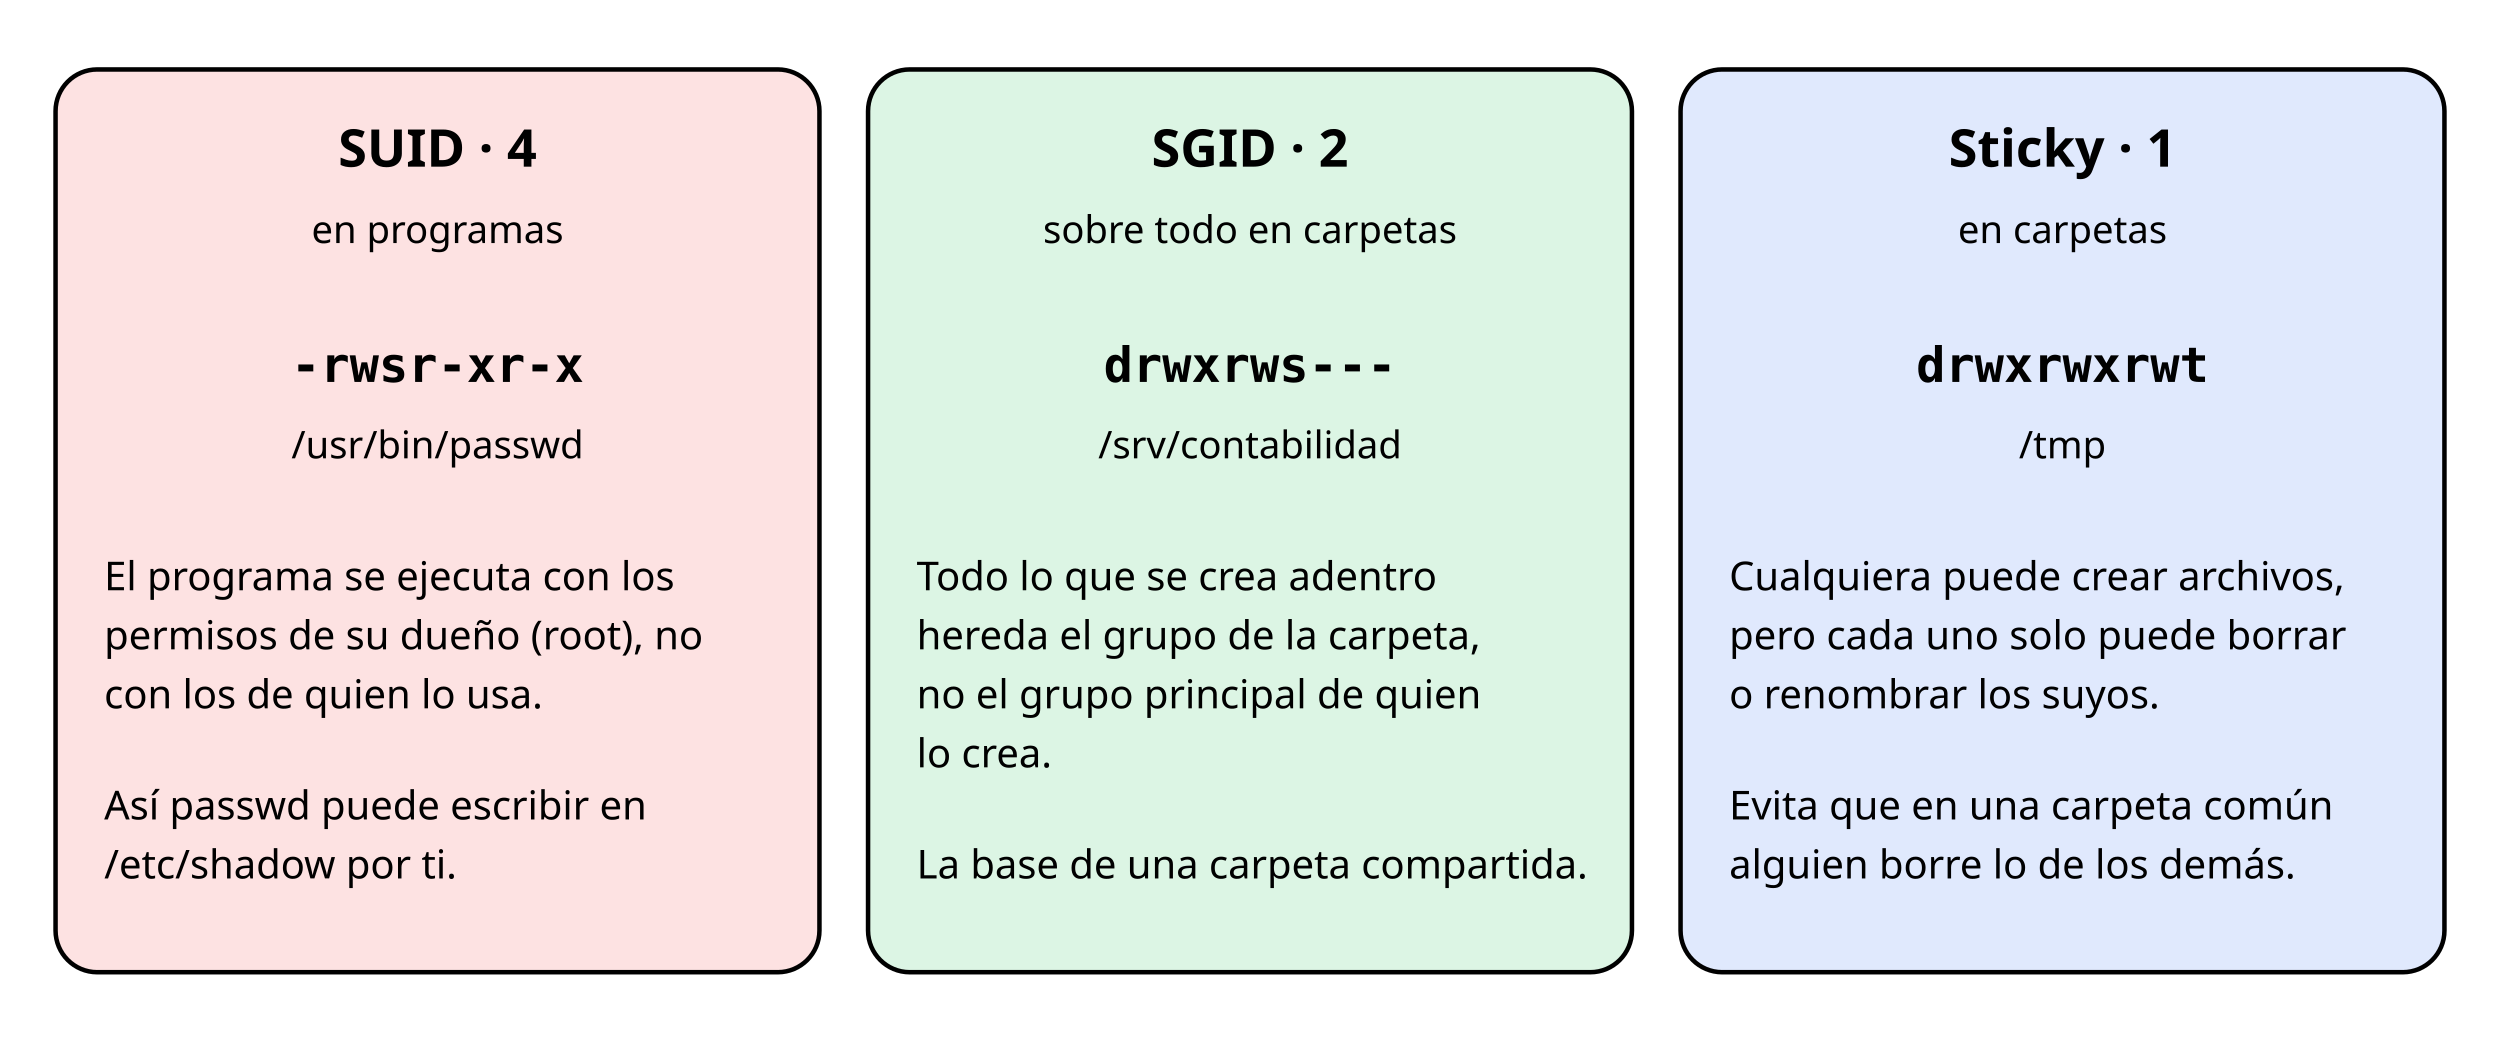
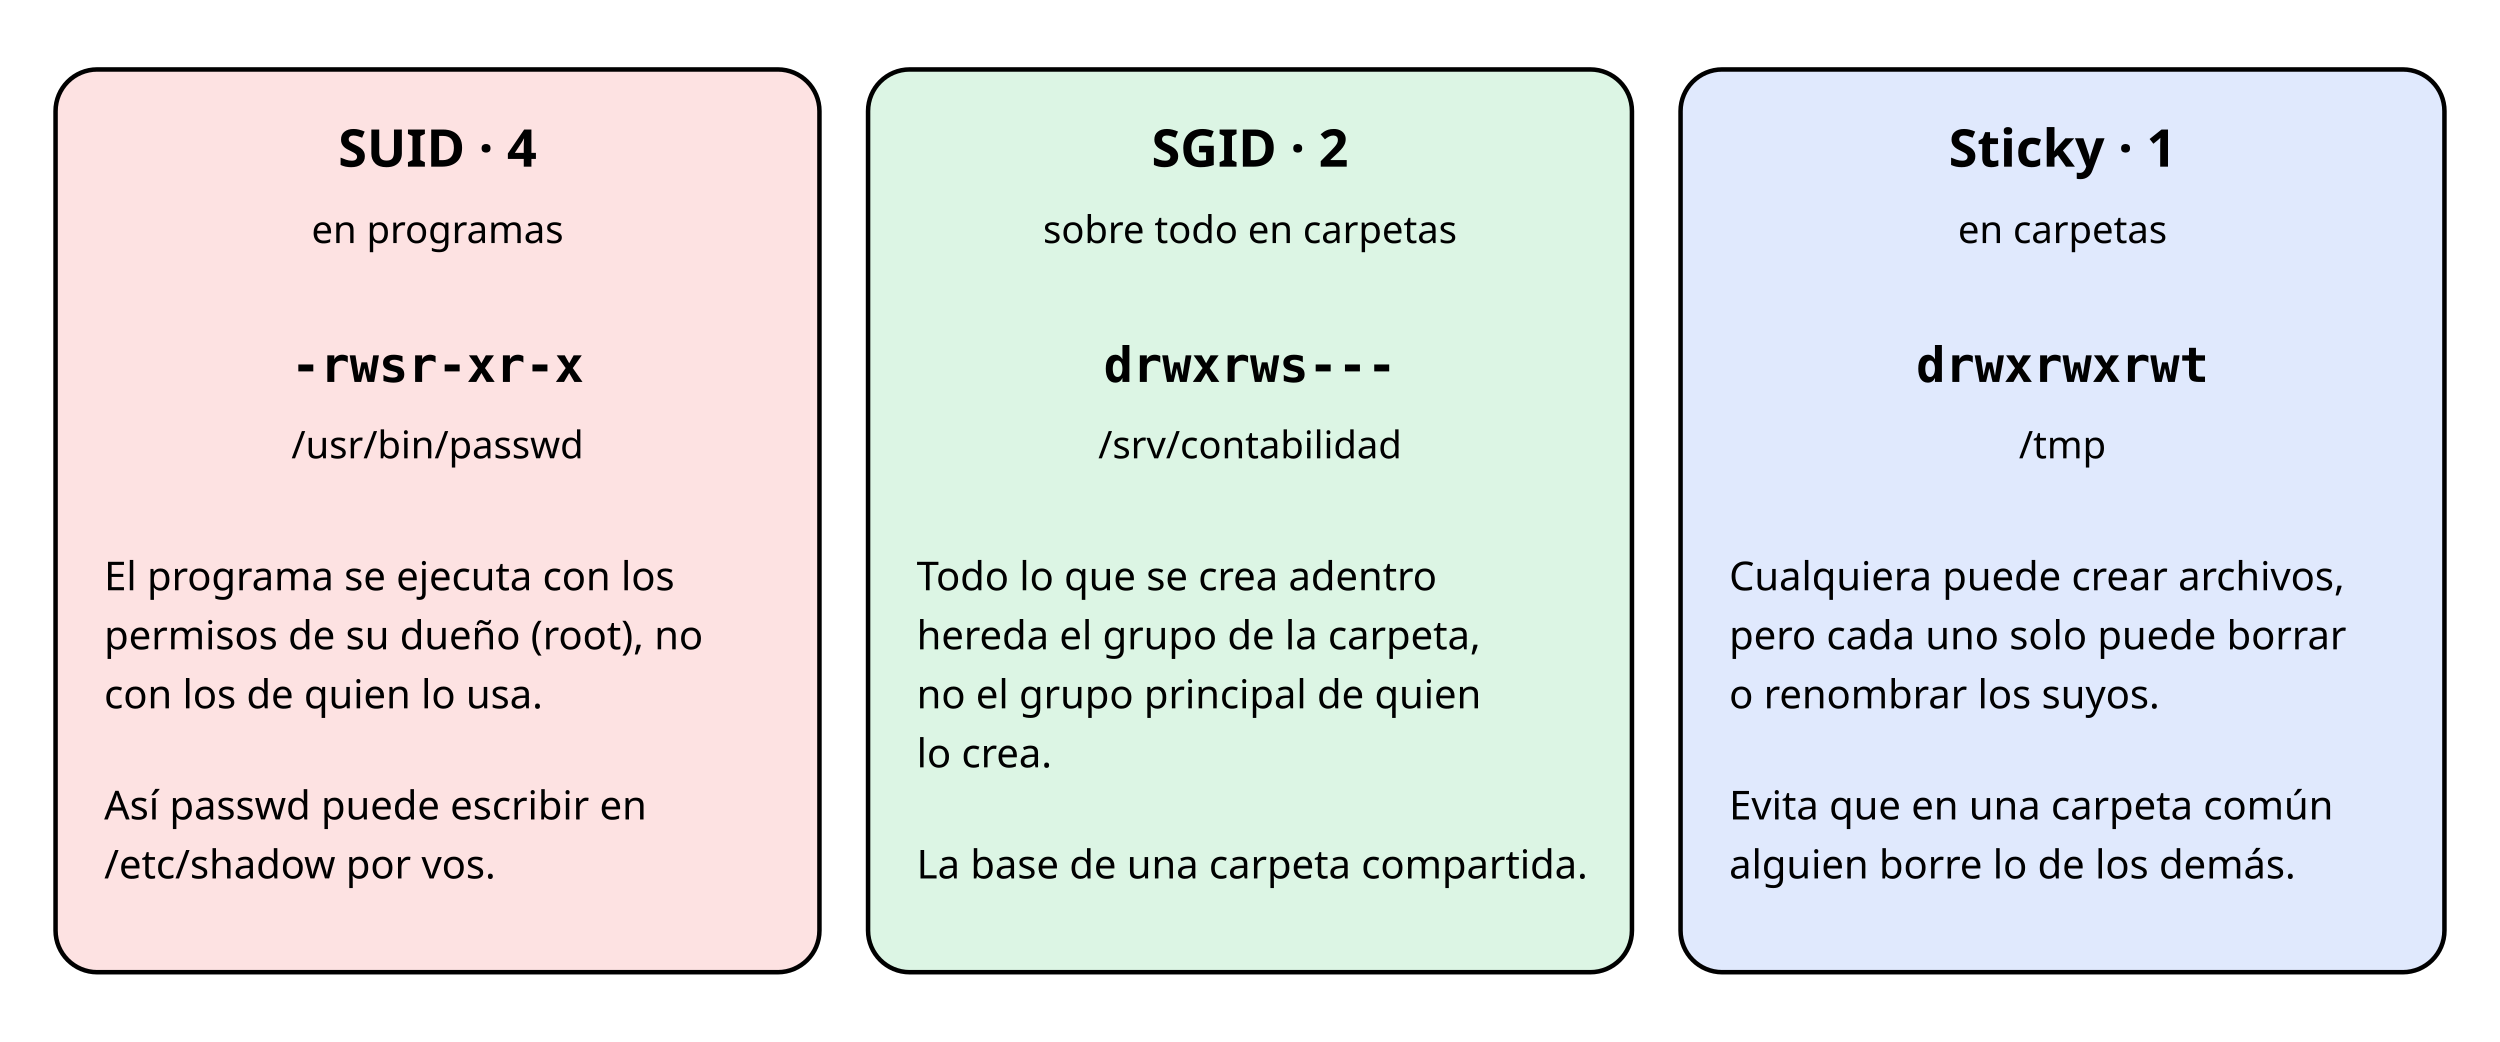
<svg xmlns="http://www.w3.org/2000/svg" viewBox="0 0 720 300" font-family="system-ui, sans-serif" font-size="12">
  <g stroke="currentColor" stroke-width="1.3">
    <rect x="16" y="20" width="220" height="260" rx="12" fill="var(--bad-soft, #fde2e2)" />
    <rect x="250" y="20" width="220" height="260" rx="12" fill="var(--ok-soft, #dcf5e4)" />
    <rect x="484" y="20" width="220" height="260" rx="12" fill="var(--info-soft, #e0e9fd)" />
  </g>
  <g fill="currentColor" text-anchor="middle">
    <text x="126" y="48" font-weight="700" font-size="15">SUID · 4</text>
    <text x="360" y="48" font-weight="700" font-size="15">SGID · 2</text>
    <text x="594" y="48" font-weight="700" font-size="15">Sticky · 1</text>
    <text x="126" y="70" font-size="11">en programas</text>
    <text x="360" y="70" font-size="11">sobre todo en carpetas</text>
    <text x="594" y="70" font-size="11">en carpetas</text>
    <text x="126" y="110" font-family="ui-monospace, monospace" font-size="14" font-weight="700">-rwsr-xr-x</text>
    <text x="360" y="110" font-family="ui-monospace, monospace" font-size="14" font-weight="700">drwxrws---</text>
    <text x="594" y="110" font-family="ui-monospace, monospace" font-size="14" font-weight="700">drwxrwxrwt</text>
    <text x="126" y="132" font-size="11">/usr/bin/passwd</text>
    <text x="360" y="132" font-size="11">/srv/contabilidad</text>
    <text x="594" y="132" font-size="11">/tmp</text>
  </g>
  <g fill="currentColor" font-size="11.5">
    <text x="30" y="170">El programa se ejecuta con los</text>
    <text x="30" y="187">permisos de su dueño (root), no</text>
    <text x="30" y="204">con los de quien lo usa.</text>
    <text x="30" y="236">Así passwd puede escribir en</text>
-     <text x="30" y="253">/etc/shadow por ti.</text>
+     <text x="30" y="253">/etc/shadow por vos.</text>
    <text x="264" y="170">Todo lo que se crea adentro</text>
    <text x="264" y="187">hereda el grupo de la carpeta,</text>
    <text x="264" y="204">no el grupo principal de quien</text>
    <text x="264" y="221">lo crea.</text>
    <text x="264" y="253">La base de una carpeta compartida.</text>
    <text x="498" y="170">Cualquiera puede crear archivos,</text>
    <text x="498" y="187">pero cada uno solo puede borrar</text>
    <text x="498" y="204">o renombrar los suyos.</text>
    <text x="498" y="236">Evita que en una carpeta común</text>
    <text x="498" y="253">alguien borre lo de los demás.</text>
  </g>
</svg>
